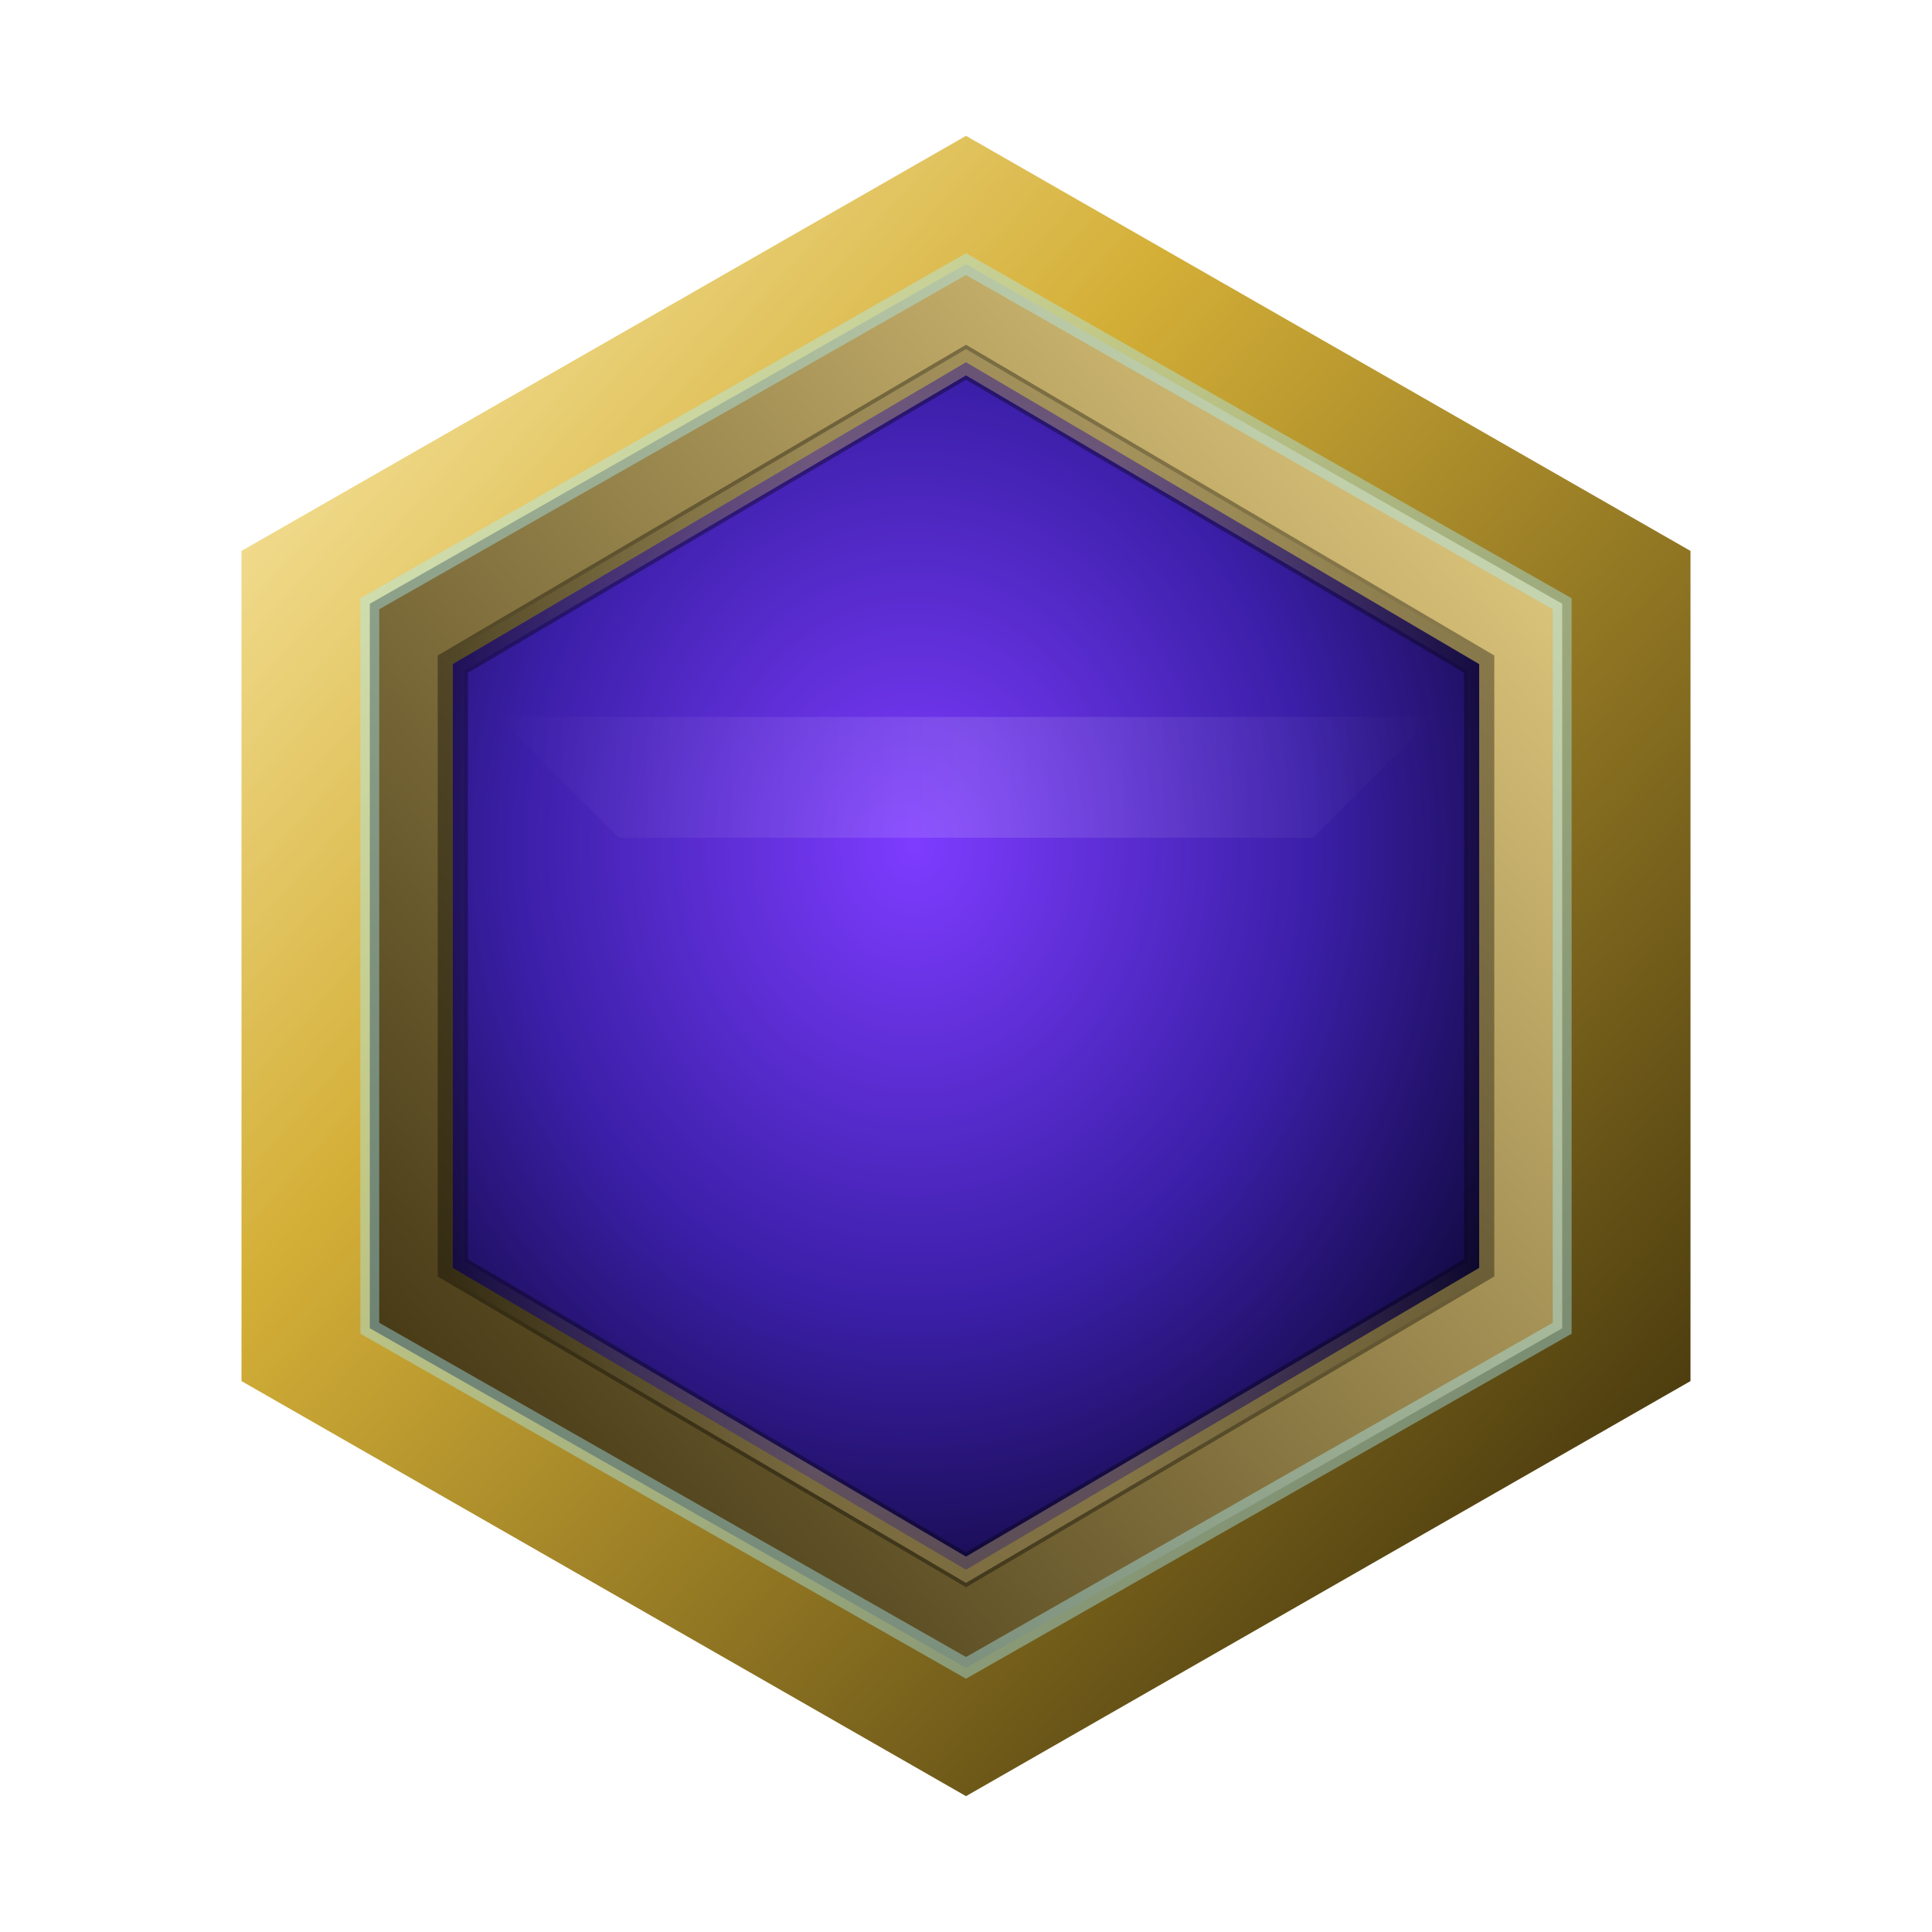
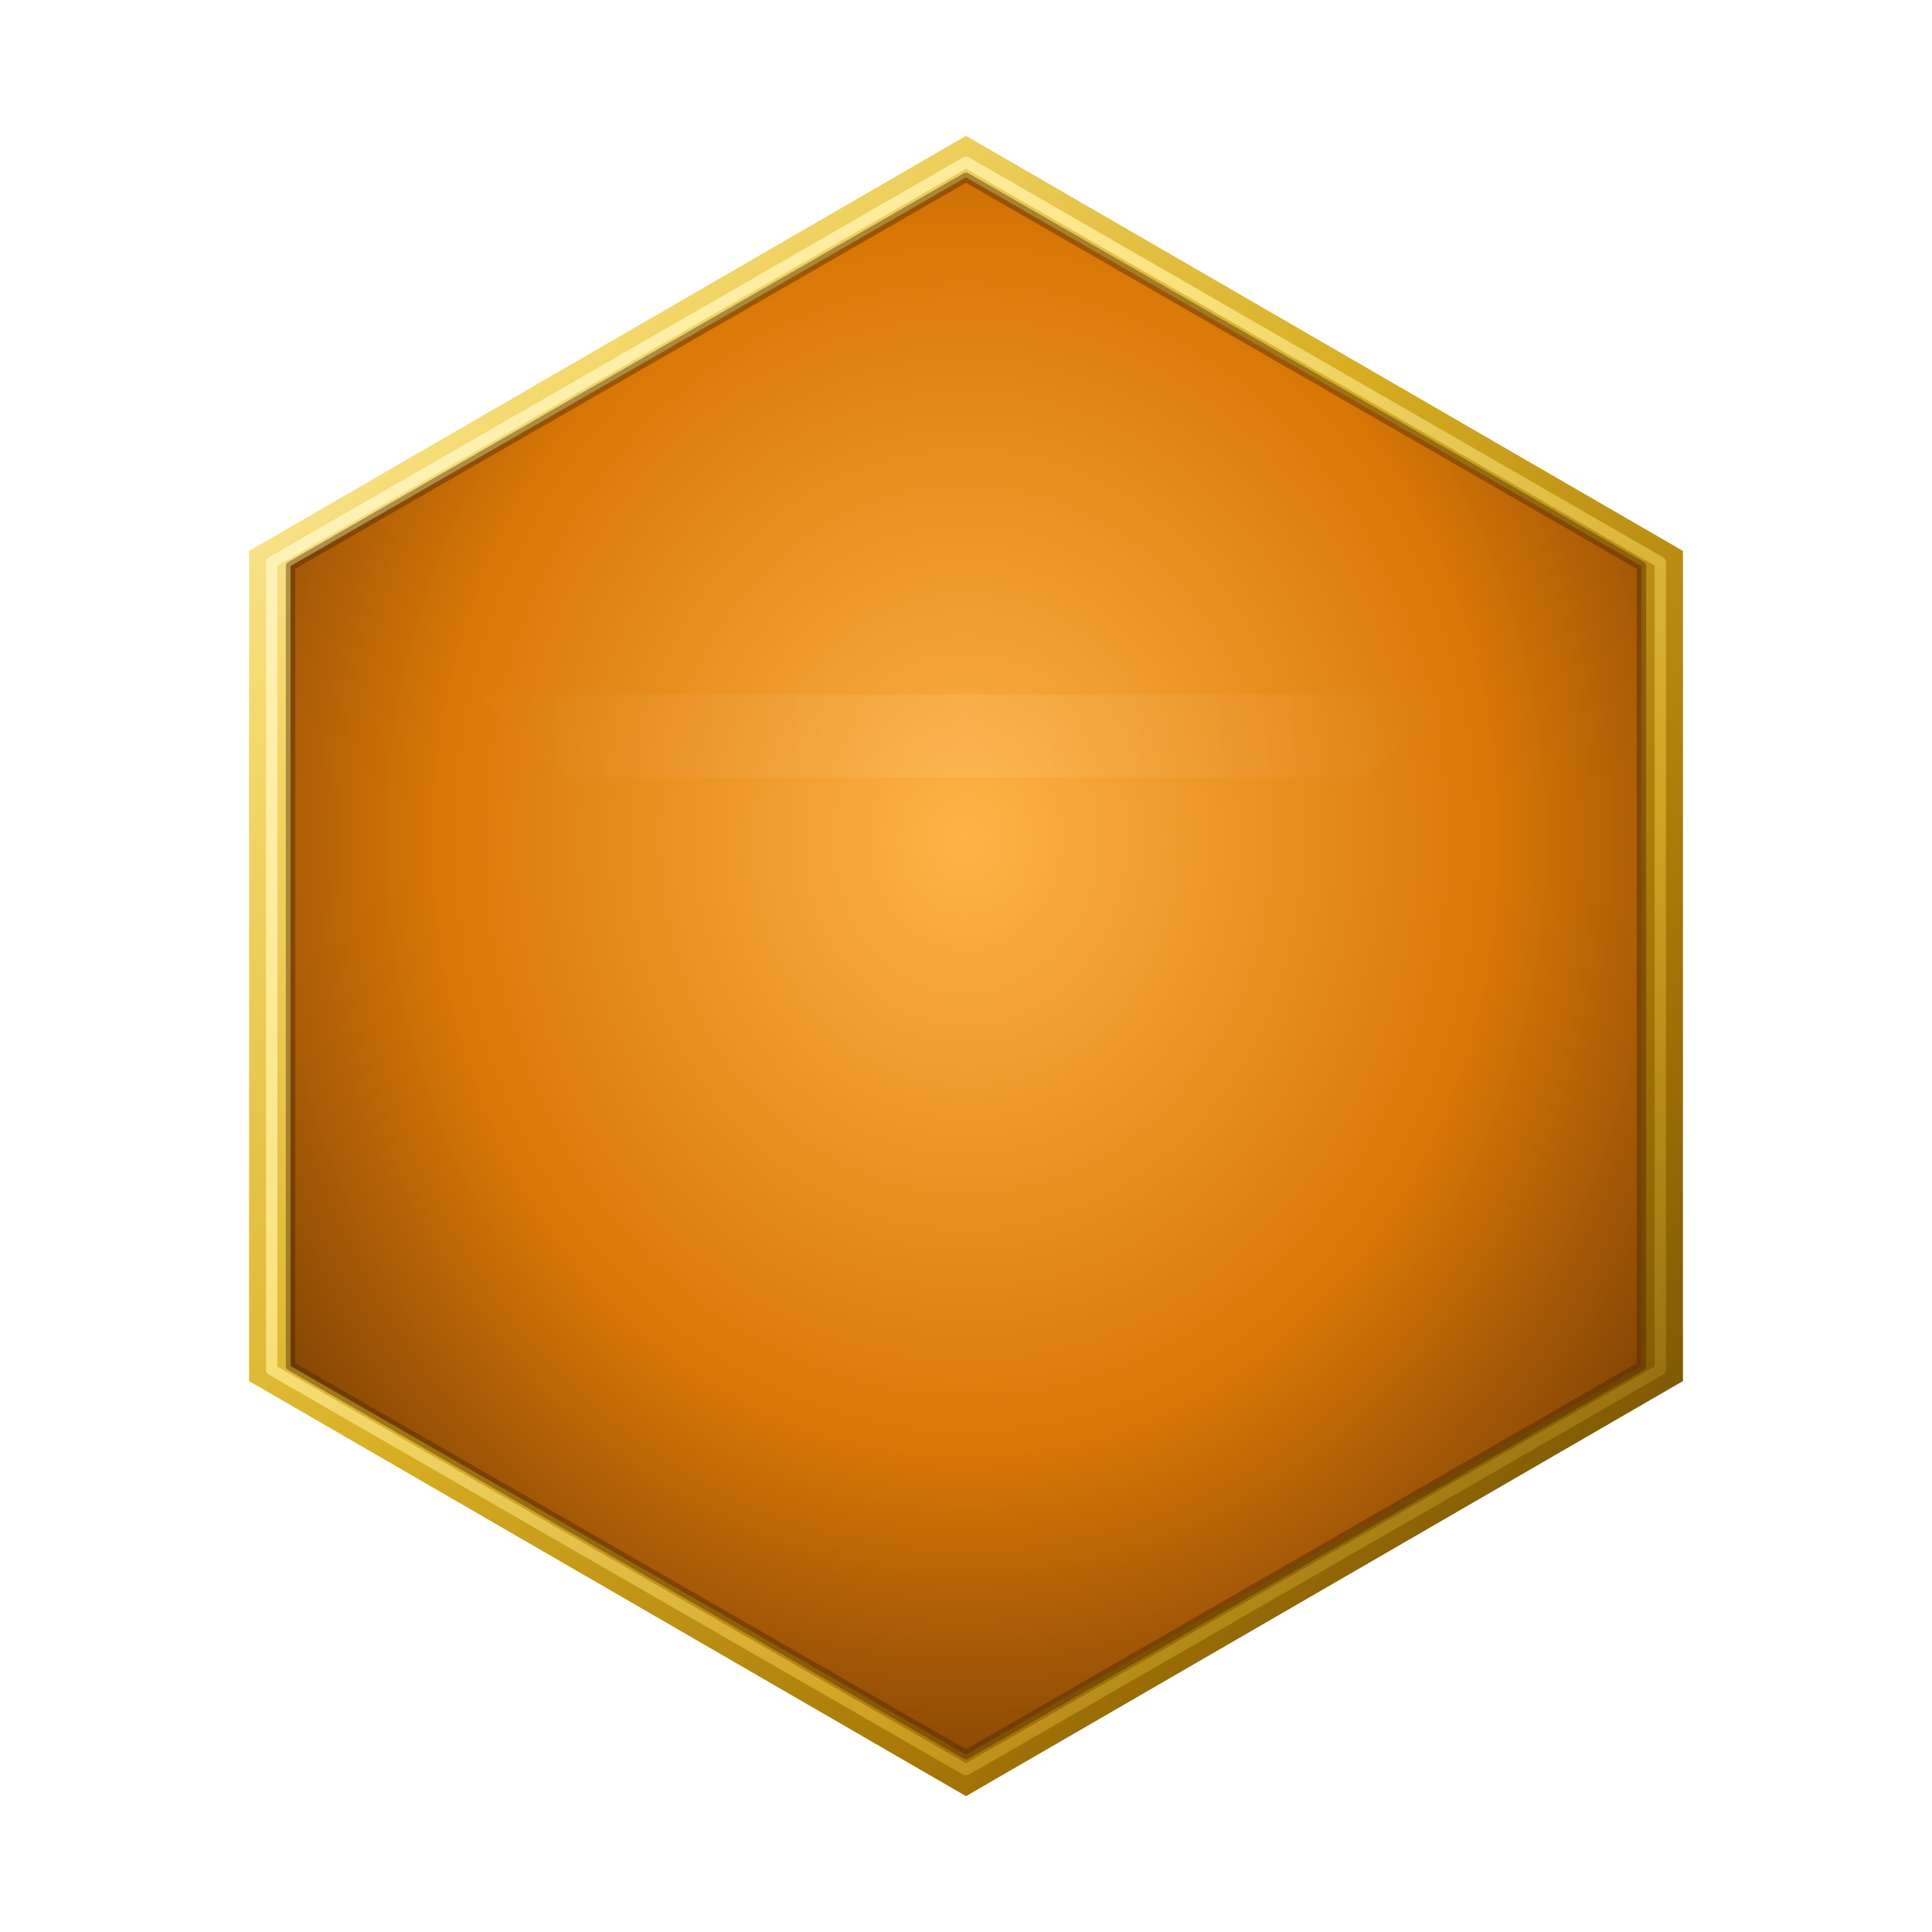
<svg xmlns="http://www.w3.org/2000/svg" width="512" height="512" viewBox="0 0 512 512">
  <defs>
-     <linearGradient id="rim_volume_gold" x1="0" y1="0" x2="1" y2="1">
-       <stop offset="0" stop-color="#FFF1B8" />
-       <stop offset="0.35" stop-color="#D4AF37" />
-       <stop offset="1" stop-color="#2F2406" />
+     <linearGradient id="goldMetal_volume_ultraslim" x1="0" y1="0" x2="1" y2="1">
+       <stop offset="0%" stop-color="#FFF4BF" />
+       <stop offset="18%" stop-color="#F4D96E" />
+       <stop offset="45%" stop-color="#D8AE23" />
+       <stop offset="72%" stop-color="#A97808" />
+       <stop offset="100%" stop-color="#5F4100" />
    </linearGradient>
-     <linearGradient id="rimInner_volume_gold" x1="1" y1="0" x2="0" y2="1">
-       <stop offset="0" stop-color="#F2D98A" />
-       <stop offset="1" stop-color="#2F2406" />
+     <linearGradient id="goldLine_volume_ultraslim" x1="0" y1="0" x2="1" y2="1">
+       <stop offset="0%" stop-color="#FFF9D8" stop-opacity="0.98" />
+       <stop offset="35%" stop-color="#FFE98A" stop-opacity="0.88" />
+       <stop offset="70%" stop-color="#D9AE2A" stop-opacity="0.78" />
+       <stop offset="100%" stop-color="#7B5605" stop-opacity="0.72" />
    </linearGradient>
-     <radialGradient id="core_volume_gold" cx="0.45" cy="0.40" r="0.70">
-       <stop offset="0" stop-color="#7E3CFF" />
-       <stop offset="0.55" stop-color="#3B1FA8" />
-       <stop offset="1" stop-color="#0B0630" />
+     <radialGradient id="volumeCore_gold_ultraslim" cx="50%" cy="42%" r="70%">
+       <stop offset="0%" stop-color="#FFB347" />
+       <stop offset="55%" stop-color="#D97706" />
+       <stop offset="100%" stop-color="#5B2E05" />
    </radialGradient>
-     <linearGradient id="ring_volume_gold" x1="0" y1="0" x2="1" y2="0">
-       <stop offset="0" stop-color="#F2D98A" stop-opacity="0" />
-       <stop offset="0.35" stop-color="#F2D98A" stop-opacity="0.60" />
-       <stop offset="0.65" stop-color="#F2D98A" stop-opacity="0.60" />
-       <stop offset="1" stop-color="#F2D98A" stop-opacity="0" />
-     </linearGradient>
-     <linearGradient id="shine_volume_gold" x1="0" y1="0" x2="1" y2="0">
-       <stop offset="0" stop-color="#fff" stop-opacity="0" />
-       <stop offset="0.5" stop-color="#fff" stop-opacity="0.24" />
-       <stop offset="1" stop-color="#fff" stop-opacity="0" />
+     <linearGradient id="coreShine_volume_gold_ultraslim" x1="0" y1="0" x2="1" y2="0">
+       <stop offset="0%" stop-color="#FFFFFF" stop-opacity="0" />
+       <stop offset="50%" stop-color="#FFFFFF" stop-opacity="0.16" />
+       <stop offset="100%" stop-color="#FFFFFF" stop-opacity="0" />
    </linearGradient>
  </defs>
-   <polygon points="256,36 448,146 448,366 256,476 64,366 64,146" fill="url(#rim_volume_gold)" />
-   <polygon points="256,70 414,160 414,352 256,442 98,352 98,160" fill="url(#rimInner_volume_gold)" />
-   <polygon points="256,70 414,160 414,352 256,442 98,352 98,160" fill="none" stroke="#A8F1FF" stroke-width="5" opacity="0.40" />
-   <polygon points="256,96 392,176 392,336 256,416 120,336 120,176" fill="url(#core_volume_gold)" />
-   <polygon points="256,96 392,176 392,336 256,416 120,336 120,176" fill="none" stroke="#000" stroke-width="8" opacity="0.35" />
-   <polygon points="256,96 392,176 392,336 256,416 120,336 120,176" fill="none" stroke="url(#ring_volume_gold)" stroke-width="6" opacity="0.55" />
-   <polygon points="132,190 380,190 348,222 164,222" fill="url(#shine_volume_gold)" opacity="0.55" />
+   <polygon points="256,36 446,146 446,366 256,476 66,366 66,146" fill="url(#goldMetal_volume_ultraslim)" />
+   <polygon points="256,43 440,149 440,363 256,469 72,363 72,149" fill="none" stroke="url(#goldLine_volume_ultraslim)" stroke-width="3" stroke-linejoin="round" />
+   <polygon points="256,47 435,150 435,362 256,465 77,362 77,150" fill="url(#volumeCore_gold_ultraslim)" />
+   <polygon points="256,47 435,150 435,362 256,465 77,362 77,150" fill="none" stroke="#4A2405" stroke-width="2.5" stroke-opacity="0.42" stroke-linejoin="round" />
+   <polygon points="126,184 386,184 362,206 150,206" fill="url(#coreShine_volume_gold_ultraslim)" opacity="0.55" />
</svg>
